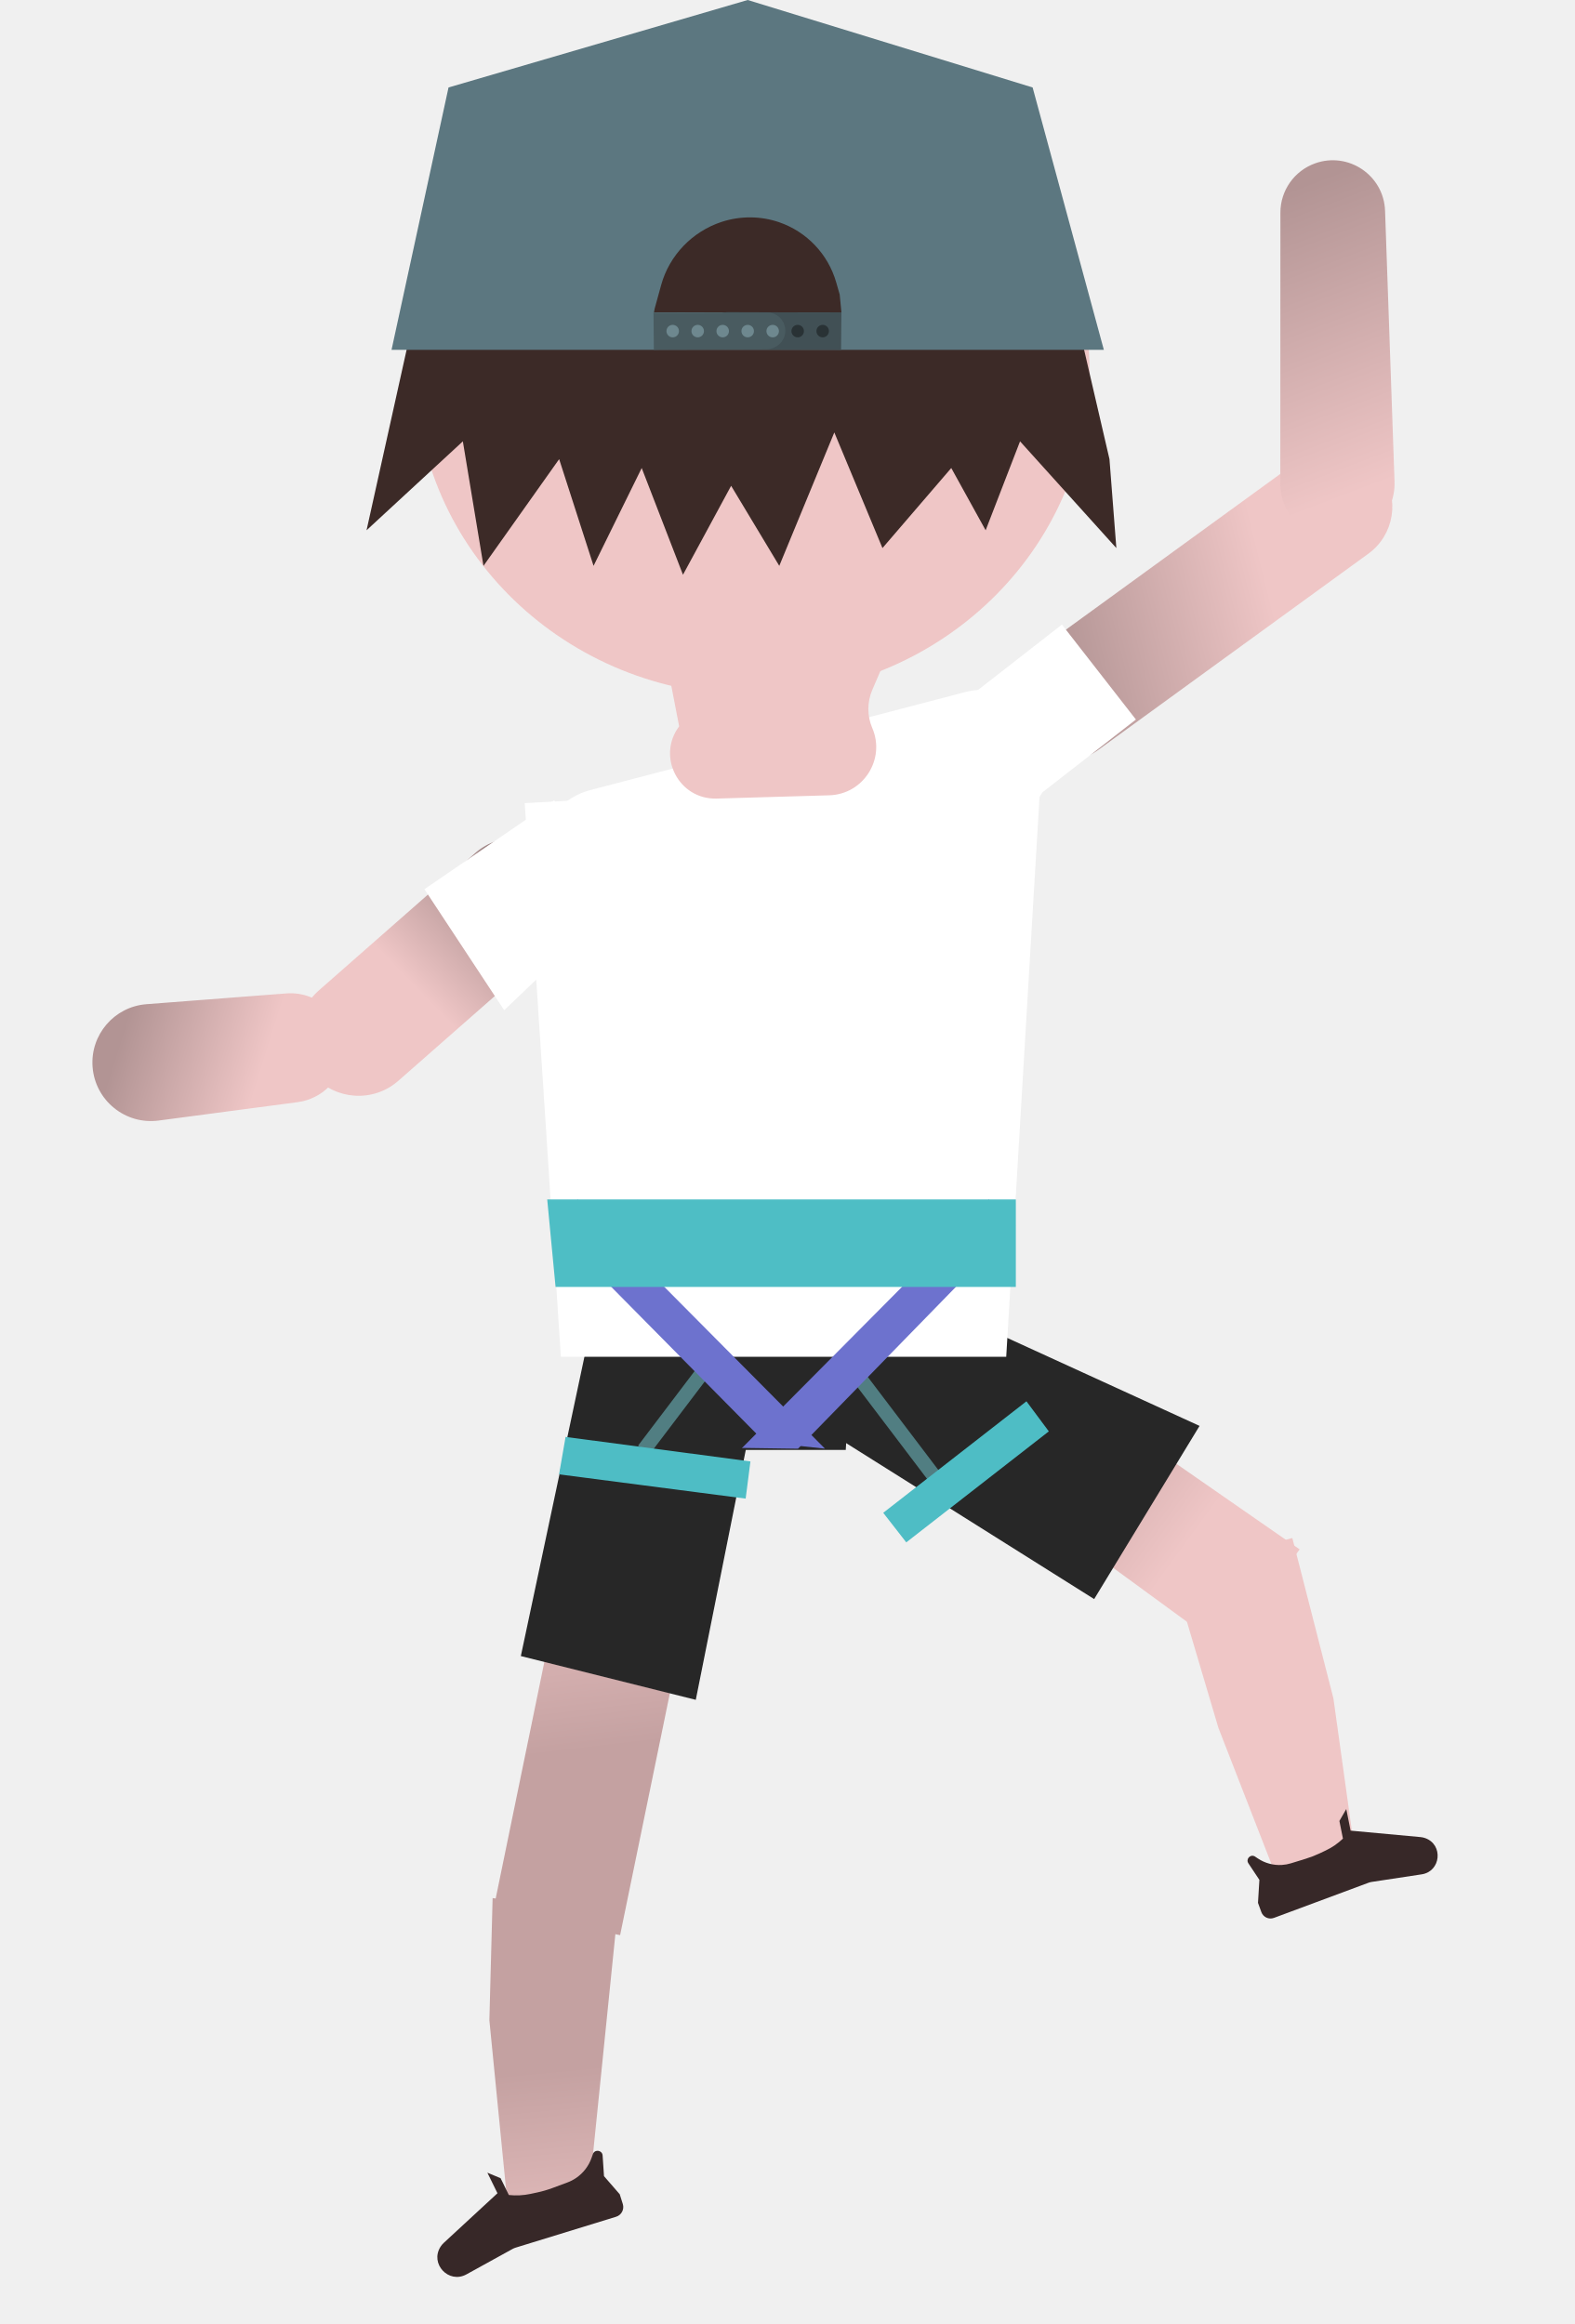
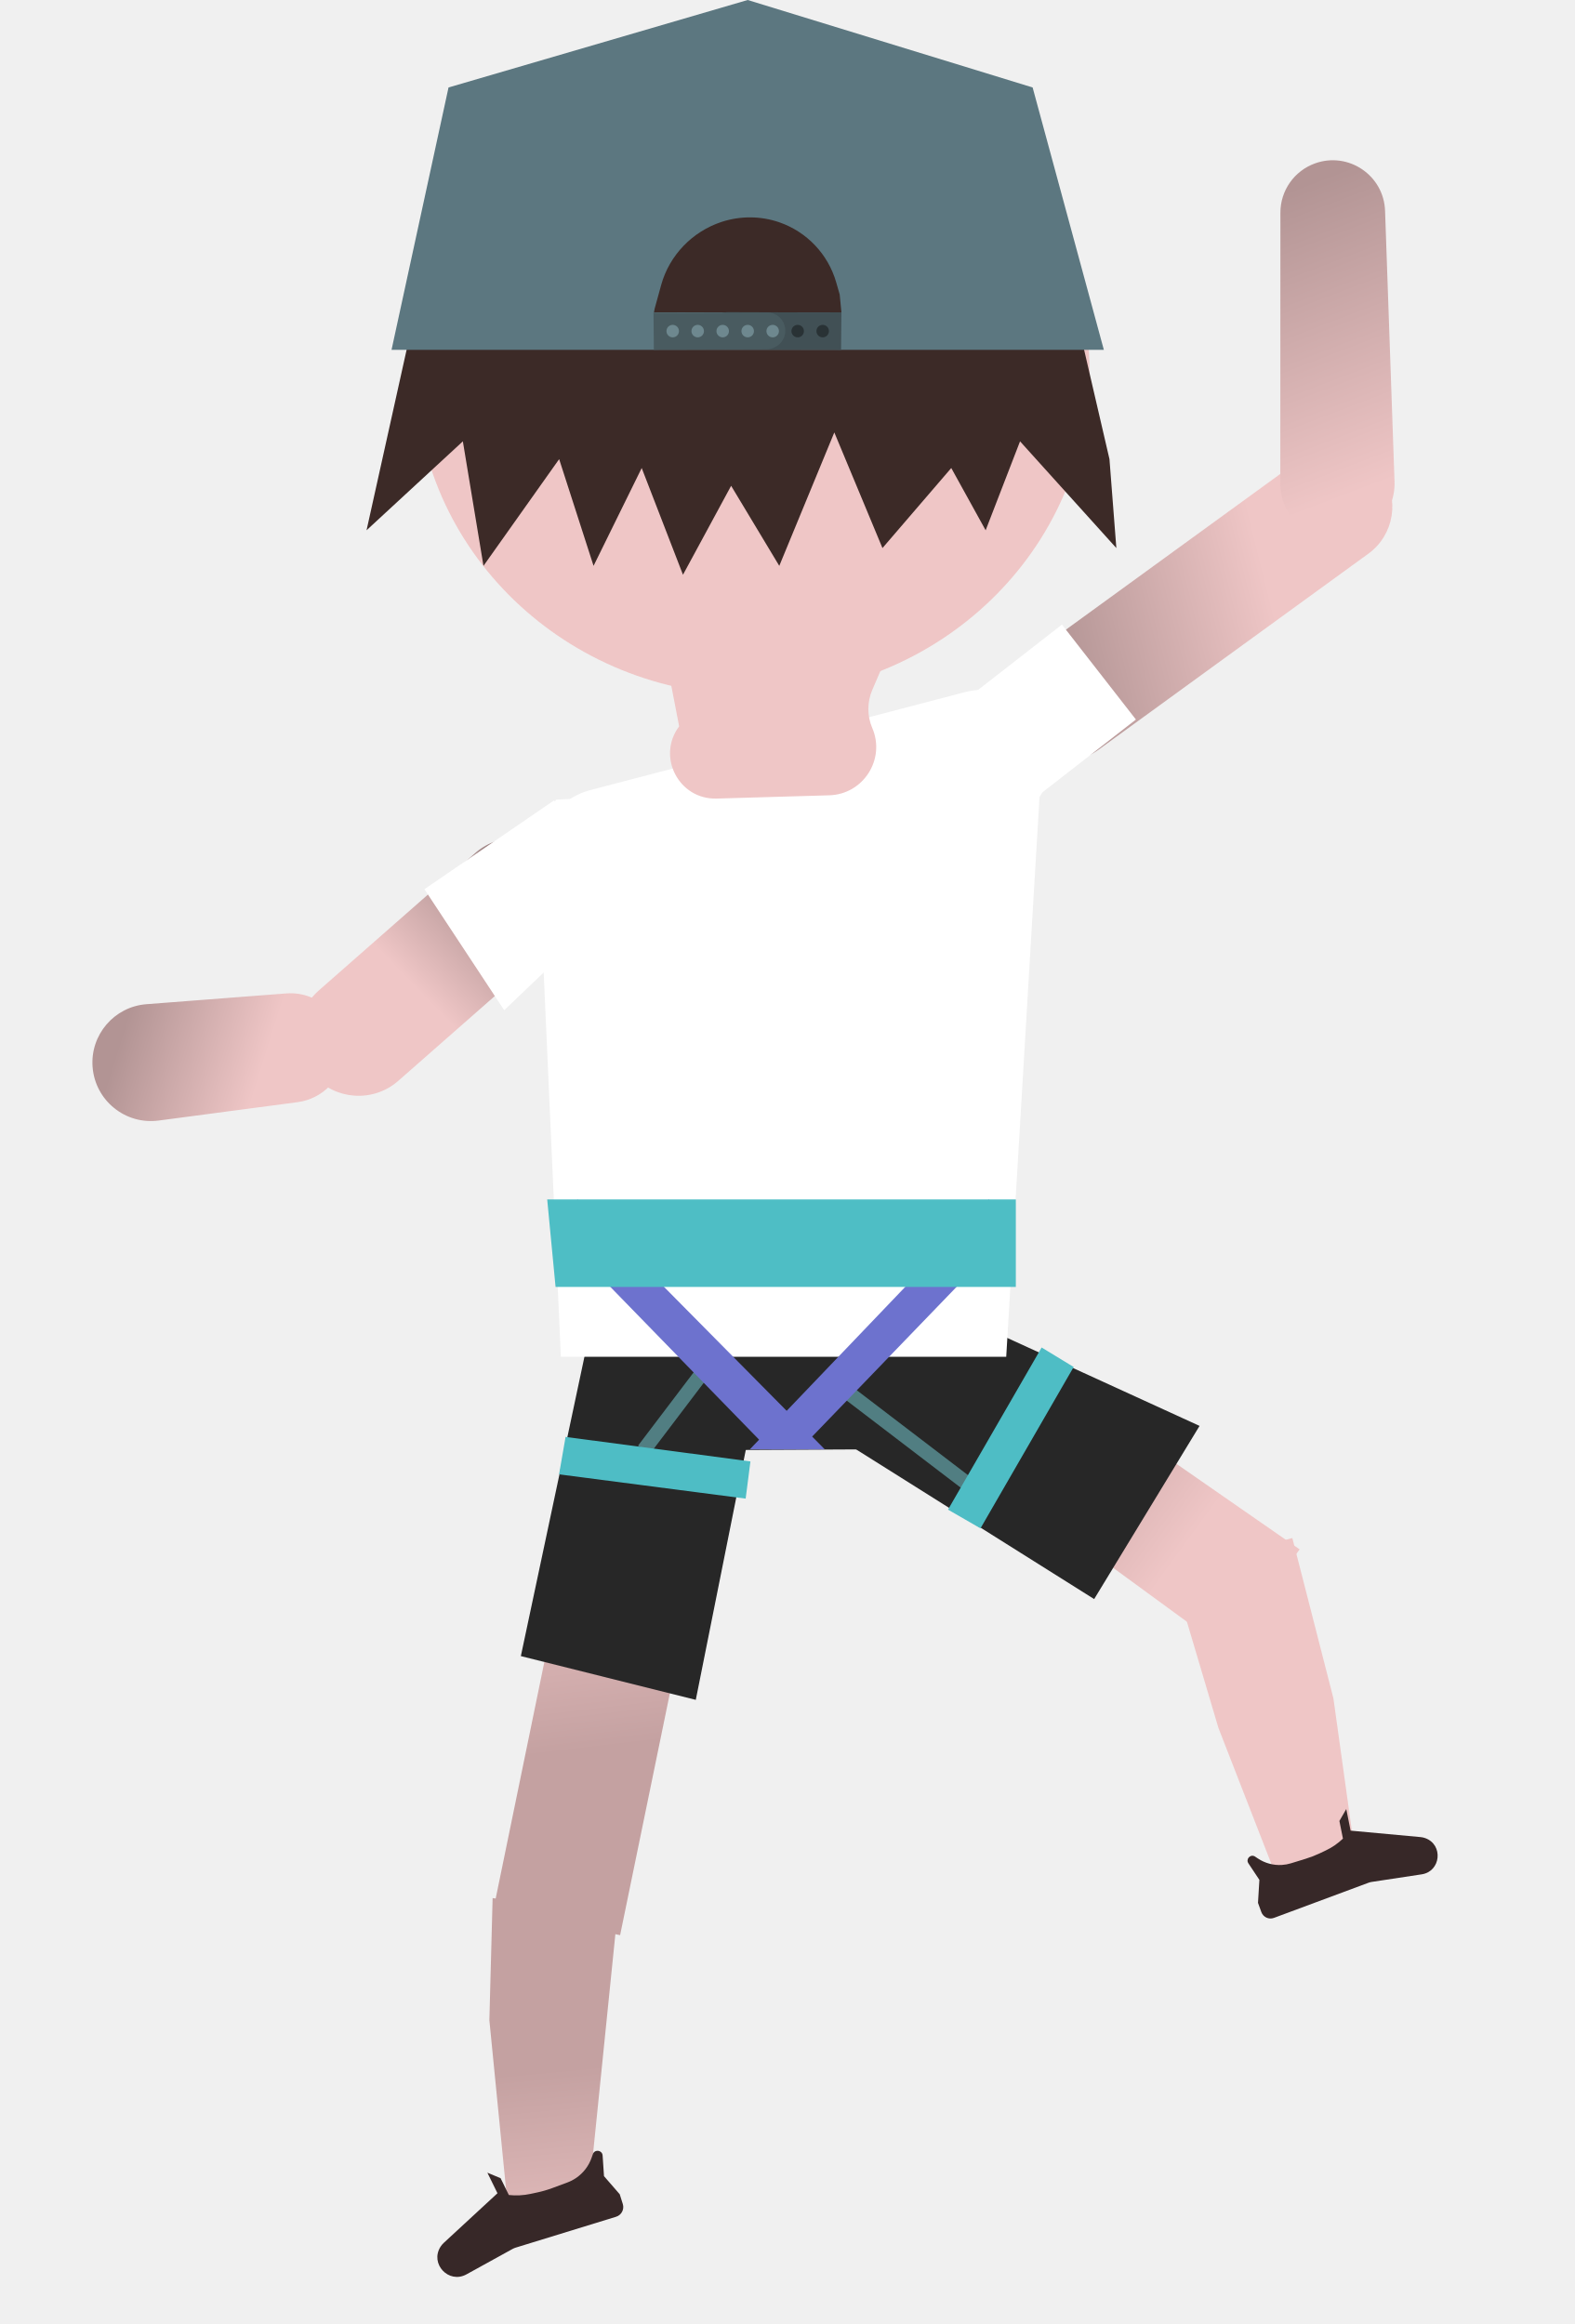
<svg xmlns="http://www.w3.org/2000/svg" width="126" height="186" viewBox="0 0 126 186" fill="none">
  <path d="M83.94 59.321C83.171 56.382 80.166 54.623 77.227 55.392L47.236 63.235C44.297 64.004 42.538 67.009 43.306 69.948C44.075 72.886 47.08 74.646 50.019 73.877L80.01 66.034C82.949 65.265 84.709 62.26 83.94 59.321Z" fill="white" />
  <rect width="10.343" height="33.491" transform="matrix(-0.979495 -0.20147 -0.20147 0.979495 56.3696 122.074)" fill="url(#paint0_linear_200_2148)" />
  <path d="M79.073 106.694L74.554 116.315L86.259 123.421L98.098 132.076L104 124.003L79.073 106.694Z" fill="url(#paint1_linear_200_2148)" />
  <path d="M103.415 123.098L93.728 125.58L97.5 138.292L102.03 149.925L108.546 149.169L106.703 135.934L103.415 123.098Z" fill="#EFC6C6" />
  <path d="M49.379 153.461L39.42 151.912L39.16 161.687L40.853 178.842L46.925 177.598L49.379 153.461Z" fill="url(#paint2_linear_200_2148)" />
  <path d="M39.808 175.535L35.508 179.509C35.411 179.599 35.325 179.702 35.253 179.814C34.378 181.18 35.905 182.811 37.326 182.028L41.016 179.993C41.095 179.95 41.178 179.914 41.265 179.888L49.3 177.417C49.731 177.285 49.972 176.826 49.837 176.396L49.591 175.615L48.333 174.167L48.222 172.513C48.194 172.096 47.627 171.991 47.452 172.372L47.347 172.678C47.118 173.347 46.677 173.924 46.09 174.32C45.877 174.464 45.647 174.582 45.406 174.672L44.21 175.116C43.811 175.265 43.402 175.384 42.986 175.473L42.457 175.586C41.886 175.709 41.299 175.739 40.719 175.676L40.058 174.33L39 173.889L39.808 175.535Z" fill="#372828" />
  <path d="M108.076 146.514L113.677 147.03C113.804 147.042 113.929 147.07 114.05 147.113C115.516 147.643 115.305 149.779 113.764 150.012L109.762 150.619C109.676 150.632 109.592 150.653 109.51 150.684L101.941 153.498C101.535 153.649 101.083 153.44 100.935 153.033L100.666 152.294L100.778 150.455L99.897 149.129C99.674 148.794 100.045 148.383 100.401 148.571L100.659 148.743C101.225 149.12 101.899 149.302 102.577 149.26C102.824 149.245 103.068 149.201 103.305 149.128L104.476 148.768C104.867 148.648 105.248 148.5 105.618 148.325L106.087 148.102C106.594 147.862 107.059 147.542 107.464 147.154L107.181 145.741L107.73 144.787L108.076 146.514Z" fill="#372828" />
  <path d="M69.712 102.098L64.51 113.488L87.556 127.981L95.99 114.121L69.712 102.098Z" fill="#272727" />
-   <path d="M67.678 116.043L68.544 102.204L47.817 103.643L41.678 132.543L55.678 136.045L59.678 116.045L67.678 116.043Z" fill="#272727" />
-   <path d="M83.29 62L41.99 64.279L44.88 108.589H47.757H78.581H80.519L83.29 62Z" fill="white" />
-   <path d="M57.145 107.674L51.056 115.706L52 116.365L58.062 108.369L57.145 107.674Z" fill="#517E82" />
-   <path d="M69.142 109.807L76.086 118.967L75.138 119.62L68.225 110.502L69.142 109.807Z" fill="#517E82" />
+   <path d="M69 116L68.545 102.205L47.817 103.645L41.679 132.545L55.678 136.047L59.678 116.047L69 116Z" fill="#272727" />
+   <path d="M83.29 62L44.5 64L43 66.5L44.88 108.589H47.757H78.581H80.519L83.29 62Z" fill="white" />
+   <path d="M57.145 107.674L51.055 115.706L52 116.365L58.061 108.369L57.145 107.674Z" fill="#517E82" />
+   <path d="M67.936 110.789L77.641 118.2L76.898 119.08L67.238 111.703L67.936 110.789Z" fill="#517E82" />
  <path d="M60.05 116.965L45.258 115.002L44.737 117.999L59.668 119.941L60.05 116.965Z" fill="#4EBDC5" />
-   <path d="M70.677 121.076L82.138 112.152L83.928 114.559L72.52 123.443L70.677 121.076Z" fill="#4EBDC5" />
-   <path d="M66.014 115.941L46.221 96.005L44.092 98.118L61.204 115.429L65.861 115.926L66.014 115.941Z" fill="#6D72CE" />
-   <path d="M59.366 115.9L79.124 96L81.253 98.113L63.857 115.947L59.519 115.885L59.366 115.9Z" fill="#6D72CE" />
-   <path d="M81.289 95.998H43.789L44.457 102.998H81.289V95.998Z" fill="#4EBEC5" />
+   <path d="M75.861 120.822L83.352 107.847L85.916 109.406L78.459 122.322L75.861 120.822Z" fill="#4EBDC5" />
+   <path d="M66 115.998L46.221 96.005L44.092 98.118L61.5 116L66 115.998Z" fill="#6D72CE" />
+   <path d="M60 116.001L79.123 96.001L81.252 98.115L64 116L60 116.001Z" fill="#6D72CE" />
+   <path d="M81.288 95.998H43.788L44.457 102.998H81.288V95.998Z" fill="#4EBEC5" />
  <path d="M72.037 50H52.772L54.347 58.131C52.531 60.553 54.318 64.001 57.344 63.913L66.36 63.651C69.085 63.571 70.874 60.771 69.8 58.265C69.383 57.293 69.383 56.193 69.8 55.22L72.037 50Z" fill="#EFC6C6" />
  <ellipse cx="26.971" cy="26.008" rx="26.971" ry="26.008" transform="matrix(-1 0 0 1 87.1812 3.63281)" fill="#EFC6C6" />
  <path d="M83.497 13.966L60.157 4L35.651 13.966L29.331 42.441L37.038 35.322L38.689 45.288L44.744 36.746L47.497 45.288L51.35 37.458L54.653 46L58.506 38.881L62.359 45.288L66.763 34.61L70.616 43.864L76.121 37.458L78.873 42.441L81.625 35.322L89.332 43.864L88.781 36.746L83.497 13.966Z" fill="#3C2A27" />
  <path d="M82.632 7L59.831 0L35.892 7L31.331 28H88.332L82.632 7Z" fill="#5C7780" />
  <path d="M66.912 22.591C66.264 20.34 64.559 18.546 62.344 17.785C60.864 17.276 59.236 17.271 57.749 17.758C55.403 18.526 53.563 20.431 52.907 22.811L52.383 24.714L52.331 25H57.819H63.934H64.766H65.566H67.332L67.194 23.571L66.912 22.591Z" fill="#3C2A27" />
  <path d="M58.254 24.983C58.052 24.983 57.851 25.024 57.665 25.104C56.525 25.598 56.471 27.195 57.576 27.763L57.64 27.796C57.852 27.905 58.086 27.962 58.324 27.963L66.858 27.991L67.304 28.005L67.314 26.905L67.326 25.68L67.327 25.513L67.329 25.352L67.332 24.998L65.098 25.005L58.254 24.983Z" fill="#415055" />
  <path d="M61.377 25.004C61.576 25.003 61.774 25.044 61.958 25.122C63.094 25.61 63.147 27.202 62.046 27.765L61.982 27.797C61.773 27.904 61.542 27.96 61.308 27.961L52.769 27.989L52.322 28.003L52.312 26.912L52.301 25.696L52.299 25.53L52.298 25.371L52.294 25.02L54.528 25.027L61.377 25.004Z" fill="#495B60" />
  <circle cx="0.5" cy="0.5" r="0.5" transform="matrix(-1 0 0 1 66.3315 26)" fill="#293235" />
  <circle cx="0.5" cy="0.5" r="0.5" transform="matrix(-1 0 0 1 64.3315 26)" fill="#293235" />
  <circle cx="0.5" cy="0.5" r="0.5" transform="matrix(-1 0 0 1 62.3315 26)" fill="#6E888F" />
  <circle cx="0.5" cy="0.5" r="0.5" transform="matrix(-1 0 0 1 60.3315 26)" fill="#6E888F" />
  <circle cx="0.5" cy="0.5" r="0.5" transform="matrix(-1 0 0 1 58.3315 26)" fill="#6E888F" />
  <circle cx="0.5" cy="0.5" r="0.5" transform="matrix(-1 0 0 1 56.3315 26)" fill="#6E888F" />
  <circle cx="0.5" cy="0.5" r="0.5" transform="matrix(-1 0 0 1 54.3315 26)" fill="#6E888F" />
  <rect x="78.668" y="55.209" width="36" height="9.307" rx="4.654" transform="rotate(-36 78.6685 55.209)" fill="url(#paint3_linear_200_2148)" />
  <path d="M102.46 17.015C102.46 15.252 103.566 13.677 105.225 13.078C107.898 12.112 110.736 14.031 110.835 16.871L111.592 38.534C111.68 41.057 109.706 43.174 107.183 43.263C104.596 43.353 102.451 41.28 102.452 38.692L102.46 17.015Z" fill="url(#paint4_linear_200_2148)" />
  <rect width="12.177" height="9.632" transform="matrix(-0.78886 0.614573 0.614573 0.78886 84.9775 49.9883)" fill="white" />
  <rect width="26.283" height="9.632" rx="4.816" transform="matrix(-0.751211 0.660063 0.660063 0.751211 41.6421 65.0977)" fill="url(#paint5_linear_200_2148)" />
  <path d="M23.812 88.211C25.78 87.95 27.326 86.398 27.578 84.429C27.93 81.678 25.667 79.297 22.902 79.509L11.72 80.37C9.141 80.568 7.211 82.82 7.409 85.399C7.616 88.079 10.03 90.036 12.695 89.683L23.812 88.211Z" fill="url(#paint6_linear_200_2148)" />
  <path d="M44.341 64.055L33.963 71.167L40.346 80.852L49.72 71.904L44.341 64.055Z" fill="white" />
  <defs>
    <linearGradient id="paint0_linear_200_2148" x1="5.172" y1="0" x2="-0.618" y2="17.452" gradientUnits="userSpaceOnUse">
      <stop stop-color="#EFC6C6" />
      <stop offset="1" stop-color="#C4A1A1" />
    </linearGradient>
    <linearGradient id="paint1_linear_200_2148" x1="95" y1="123.598" x2="77.371" y2="110.729" gradientUnits="userSpaceOnUse">
      <stop stop-color="#EFC6C6" />
      <stop offset="1" stop-color="#AE8E8E" />
    </linearGradient>
    <linearGradient id="paint2_linear_200_2148" x1="44.422" y1="165.631" x2="45.974" y2="182.008" gradientUnits="userSpaceOnUse">
      <stop stop-color="#C4A1A1" />
      <stop offset="1" stop-color="#EAC2C2" />
    </linearGradient>
    <linearGradient id="paint3_linear_200_2148" x1="102.814" y1="59.846" x2="79.297" y2="50.346" gradientUnits="userSpaceOnUse">
      <stop stop-color="#EFC6C6" />
      <stop offset="1" stop-color="#987F7F" />
    </linearGradient>
    <linearGradient id="paint4_linear_200_2148" x1="105.58" y1="40.585" x2="96.799" y2="17.636" gradientUnits="userSpaceOnUse">
      <stop stop-color="#EFC6C6" />
      <stop offset="1" stop-color="#B29494" />
    </linearGradient>
    <linearGradient id="paint5_linear_200_2148" x1="15.497" y1="5.166" x2="2.465" y2="4.522" gradientUnits="userSpaceOnUse">
      <stop stop-color="#EFC6C6" />
      <stop offset="1" stop-color="#987F7F" />
    </linearGradient>
    <linearGradient id="paint6_linear_200_2148" x1="21.502" y1="83.84" x2="10.517" y2="80.395" gradientUnits="userSpaceOnUse">
      <stop stop-color="#EFC6C6" />
      <stop offset="1" stop-color="#B29494" />
    </linearGradient>
  </defs>
</svg>
